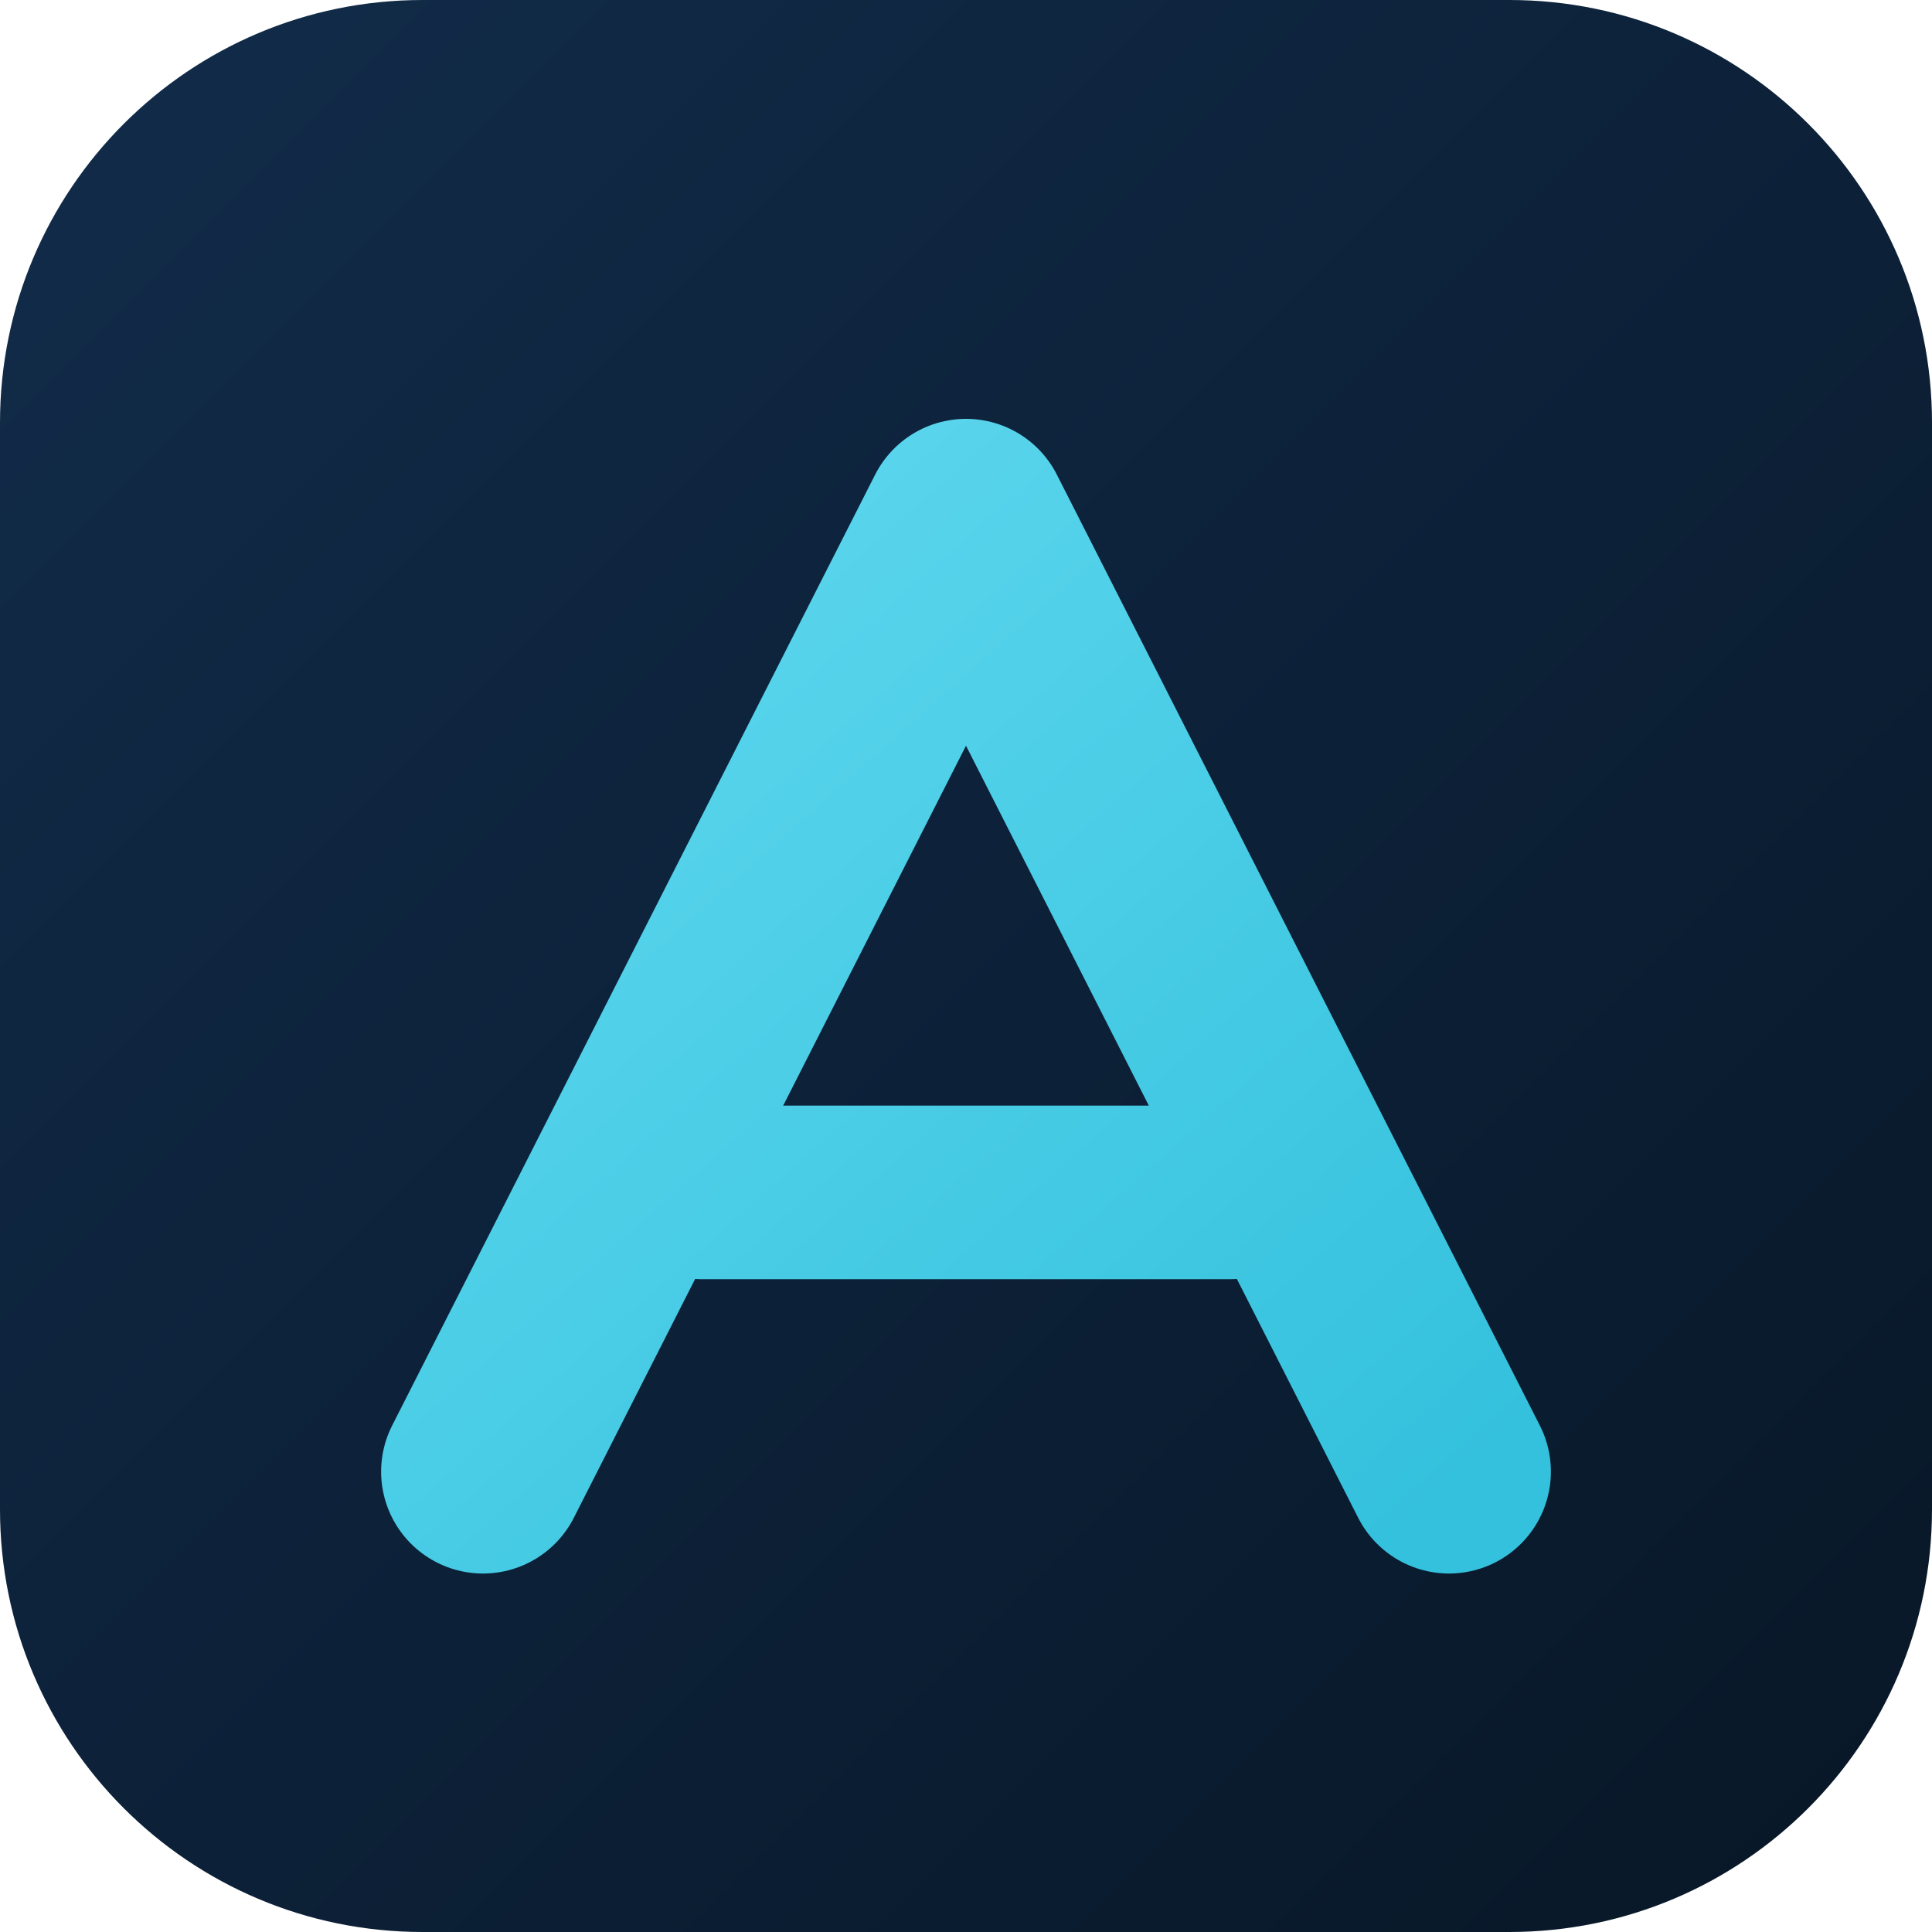
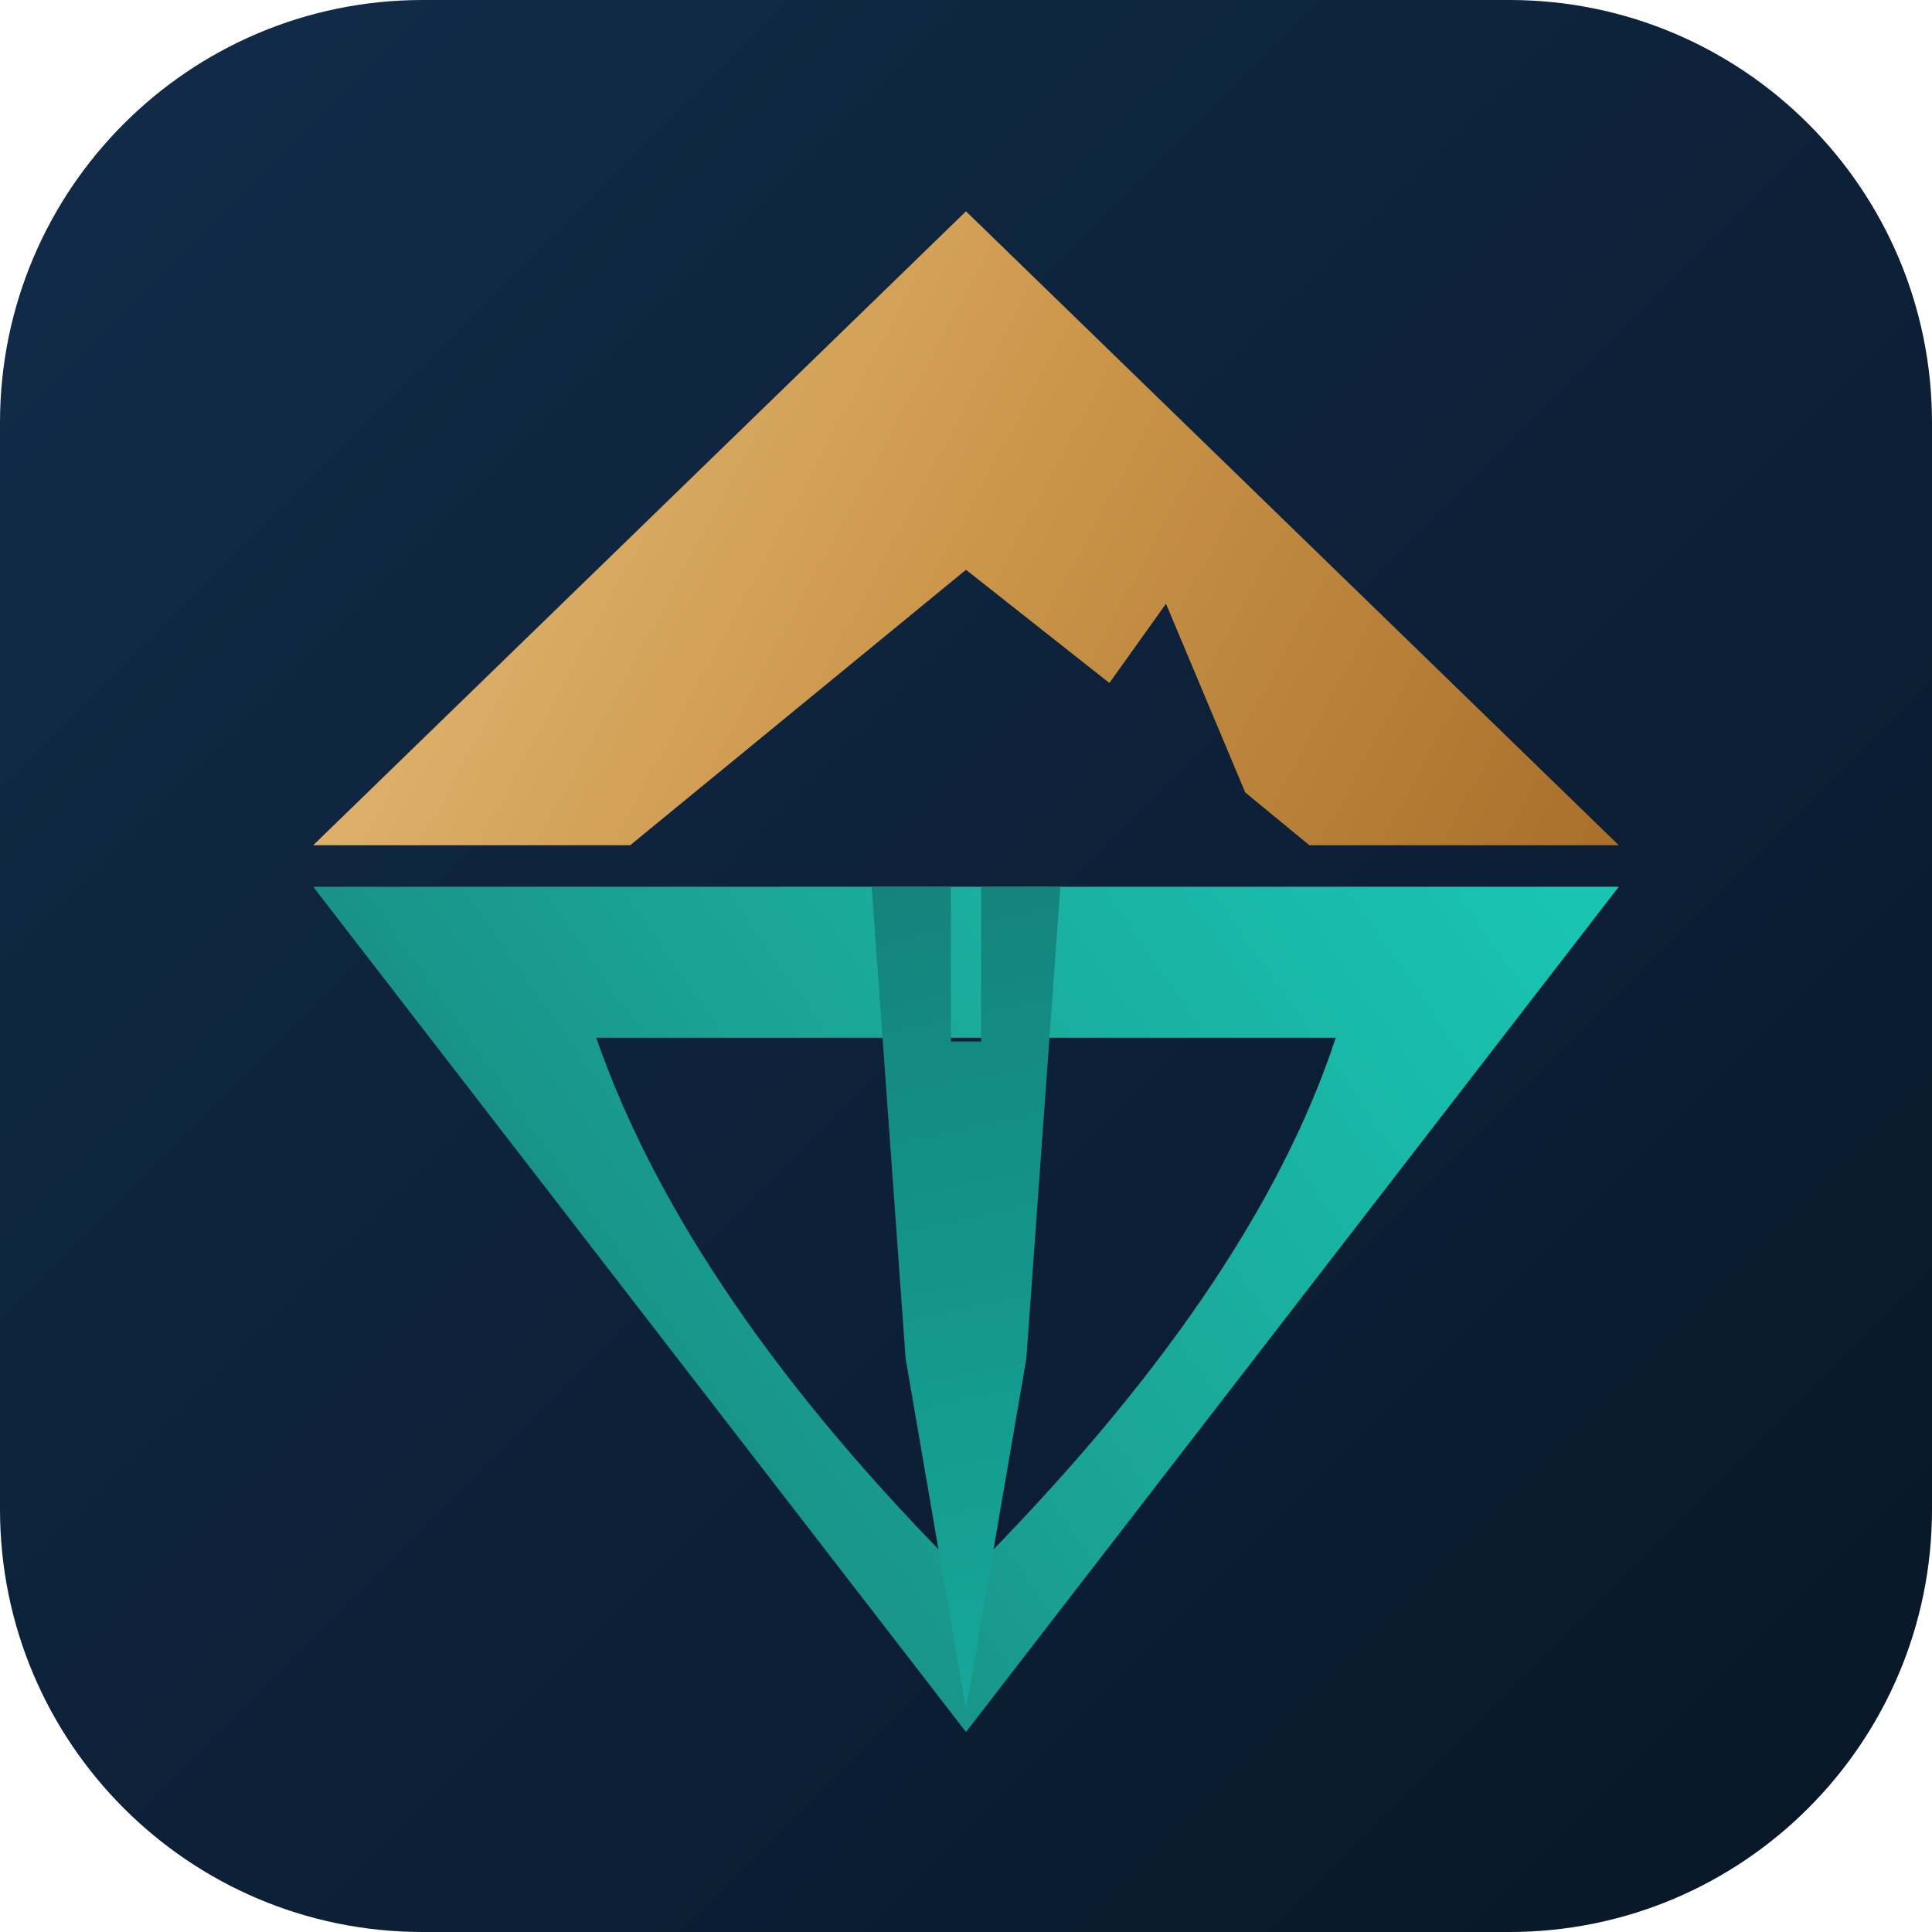
<svg xmlns="http://www.w3.org/2000/svg" viewBox="0 0 512 512" width="512" height="512" role="img" aria-label="Ararat">
  <defs>
    <linearGradient id="bg" x1="0" y1="0" x2="1" y2="1">
      <stop offset="0" stop-color="#122c4a" />
      <stop offset="0.55" stop-color="#0c2037" />
      <stop offset="1" stop-color="#081726" />
    </linearGradient>
-     <linearGradient id="mark" gradientUnits="userSpaceOnUse" x1="140" y1="130" x2="380" y2="400">
-       <stop offset="0" stop-color="#5fd8ef" />
-       <stop offset="1" stop-color="#34c1dd" />
+     <linearGradient id="gold" gradientUnits="userSpaceOnUse" x1="96" y1="56" x2="424" y2="232">
+       <stop offset="0" stop-color="#e8bf7d" />
+       <stop offset="0.5" stop-color="#cb964a" />
+       <stop offset="1" stop-color="#a96f2b" />
+     </linearGradient>
+     <linearGradient id="teal" gradientUnits="userSpaceOnUse" x1="120" y1="452" x2="416" y2="244">
+       <stop offset="0" stop-color="#177c74" />
+       <stop offset="0.45" stop-color="#1aa295" />
+       <stop offset="1" stop-color="#19c4b2" />
+     </linearGradient>
+     <linearGradient id="blade" gradientUnits="userSpaceOnUse" x1="233" y1="235" x2="279" y2="452">
+       <stop offset="0" stop-color="#14837c" />
+       <stop offset="1" stop-color="#15a99b" />
    </linearGradient>
  </defs>
  <rect width="512" height="512" rx="112" fill="url(#bg)" />
-   <g fill="none" stroke="url(#mark)" stroke-linecap="round" stroke-linejoin="round">
-     <path d="M128 390 L256 138 L384 390" stroke-width="54" />
-     <path d="M186 316 H326" stroke-width="46" />
+   <g id="mark">
+     <path fill="url(#gold)" d="M83 224 L256 56 L429 224 L347 224 L330 210 L309 160 L294 181 L256 151 L167 224 Z" />
+     <path fill="url(#teal)" fill-rule="evenodd" d="M83 235 L429 235 L256 459 Z              M158 275 L354 275 Q332 342 256 418 Q182 344 158 275 Z" />
+     <path fill="url(#blade)" fill-rule="evenodd" d="M231 235 L281 235 L272 360 L256 453 L240 360 Z              M252 235 L260 235 L260 276 L252 276 Z" />
  </g>
</svg>
